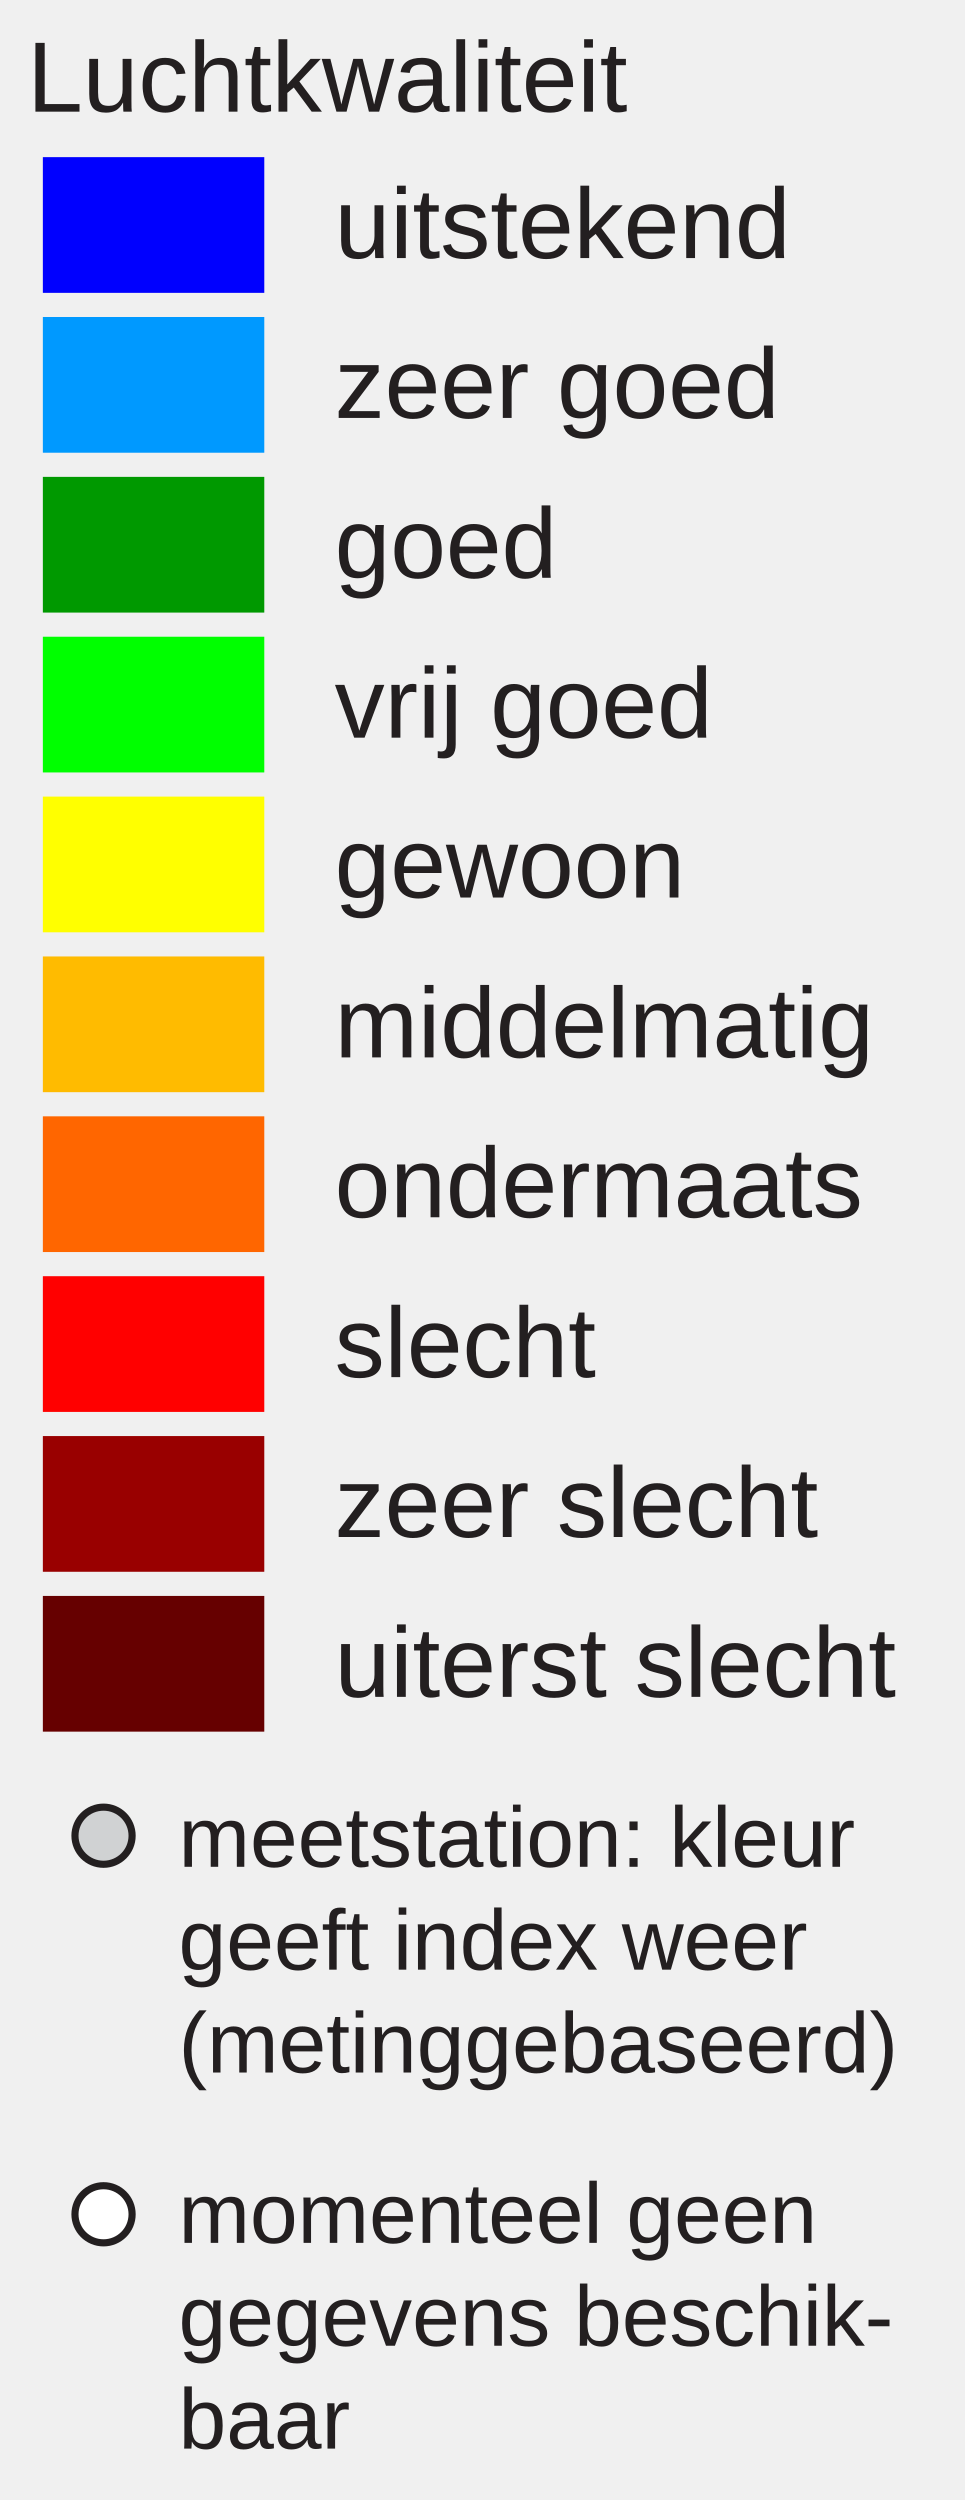
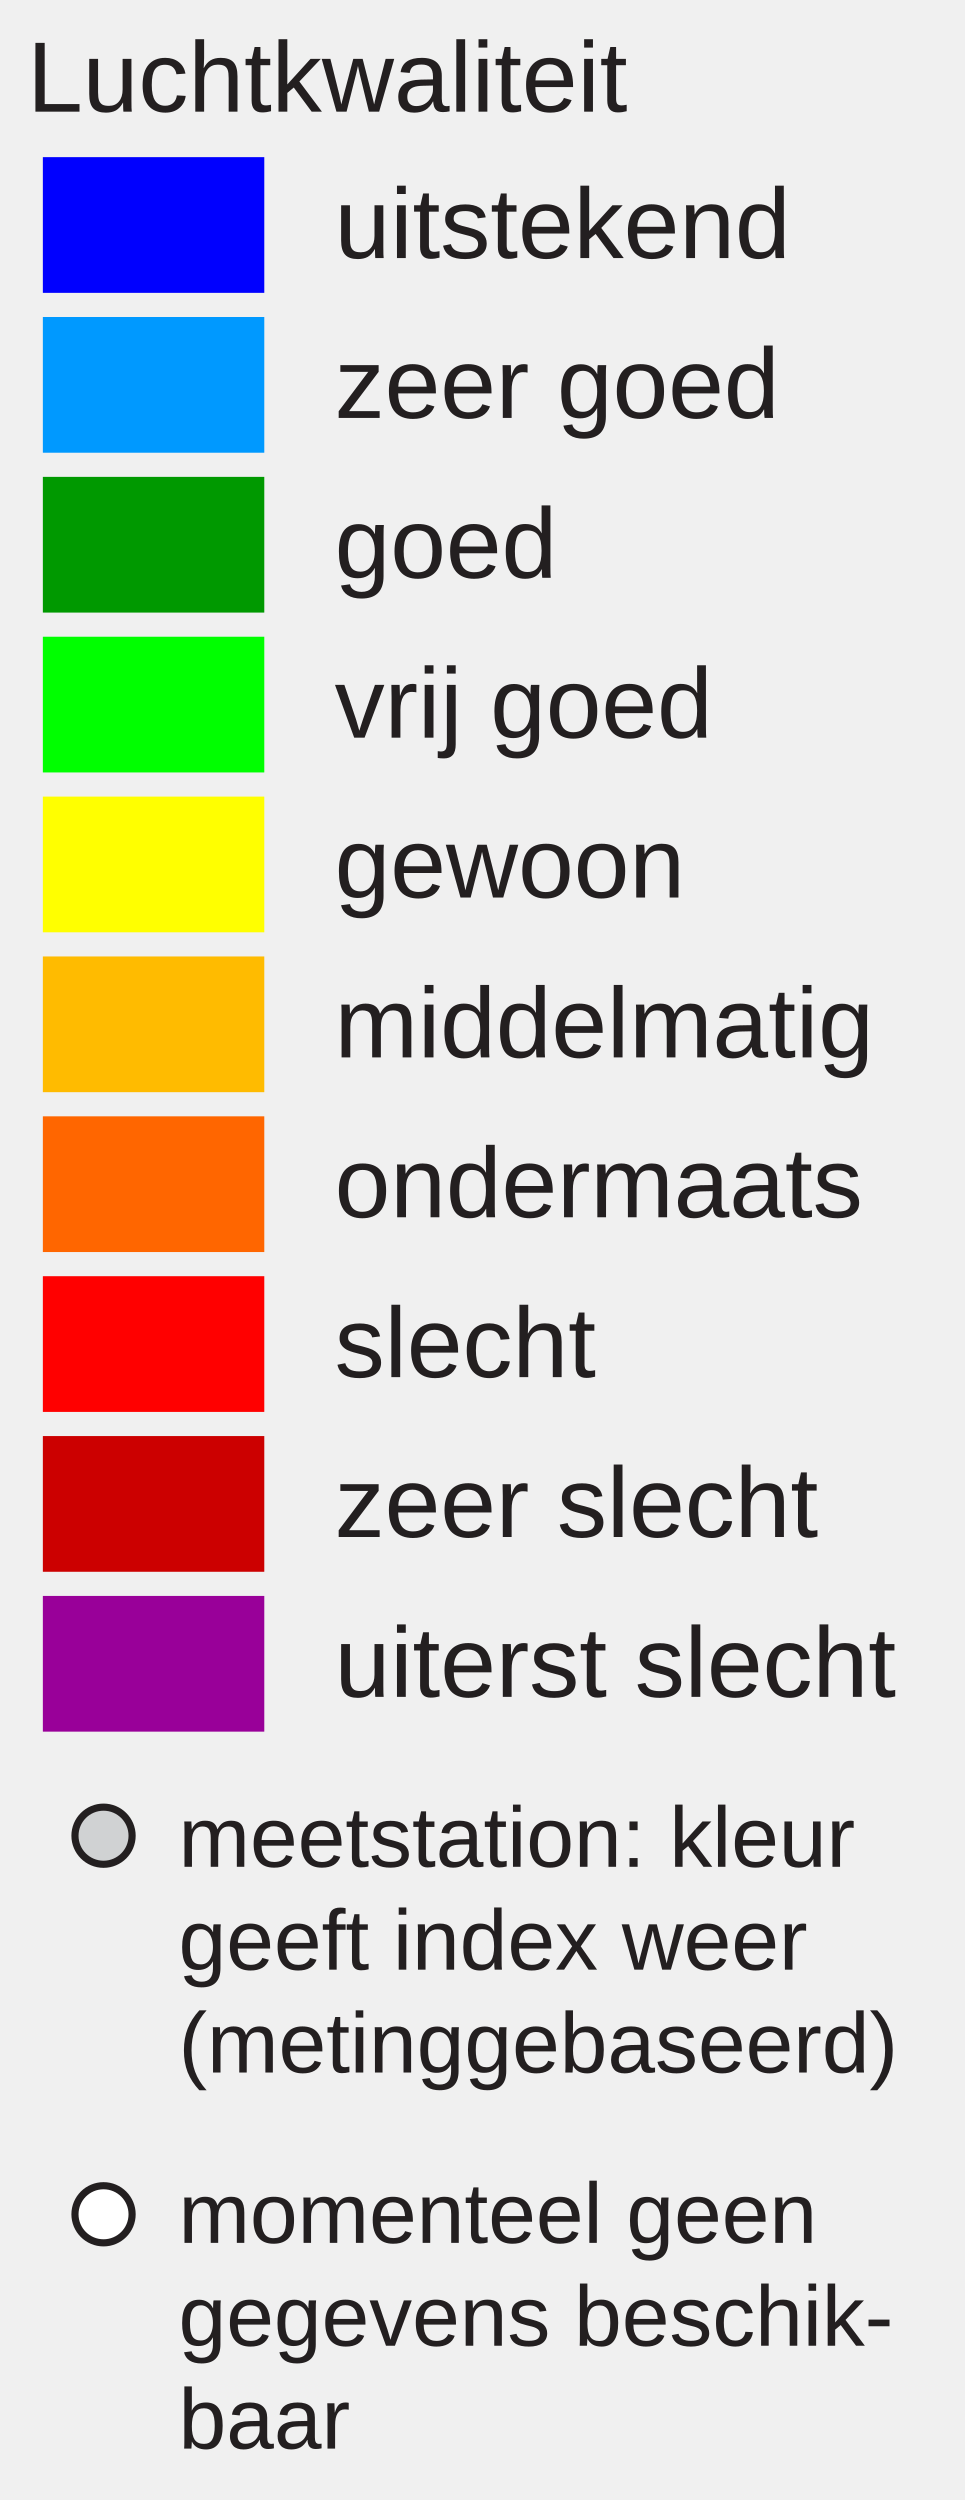
<svg xmlns="http://www.w3.org/2000/svg" version="1.1" id="Layer_1" x="0px" y="0px" width="135px" height="350px" viewBox="0 0 135 350" enable-background="new 0 0 135 350" xml:space="preserve">
  <rect x="6" y="22" fill="#0000FF" width="31" height="19" />
  <rect x="6" y="44.381" fill="#0099FF" width="31" height="19" />
  <rect x="6" y="66.762" fill="#009900" width="31" height="19" />
  <rect x="6" y="89.143" fill="#00FF00" width="31" height="19" />
  <rect x="6" y="111.524" fill="#FFFF00" width="31" height="19" />
  <rect x="6" y="133.905" fill="#FFBB00" width="31" height="19" />
  <rect x="6" y="156.286" fill="#FF6600" width="31" height="19" />
  <rect x="6" y="178.668" fill="#FF0000" width="31" height="19" />
-   <rect x="6" y="201.049" fill="#990000" width="31" height="19" />
-   <rect x="6" y="223.43" fill="#660000" width="31" height="19" />
+   <rect x="6" y="201.049" fill="#CC0000" width="31" height="19" />
+   <rect x="6" y="223.43" fill="#990099" width="31" height="19" />
  <text transform="matrix(1 0 0 1 46.853 36.1304)" fill="#231F20" font-family="Arial" font-size="14">uitstekend</text>
  <text transform="matrix(1 0 0 1 46.853 58.5112)" fill="#231F20" font-family="Arial" font-size="14">zeer goed</text>
  <text transform="matrix(1 0 0 1 46.853 80.8926)" fill="#231F20" font-family="Arial" font-size="14">goed</text>
  <text transform="matrix(1 0 0 1 46.853 103.2734)" fill="#231F20" font-family="Arial" font-size="14">vrij goed</text>
  <text transform="matrix(1 0 0 1 46.853 125.6548)" fill="#231F20" font-family="Arial" font-size="14">gewoon</text>
  <text transform="matrix(1 0 0 1 46.853 148.0352)" fill="#231F20" font-family="Arial" font-size="14">middelmatig</text>
  <text transform="matrix(1 0 0 1 46.853 170.417)" fill="#231F20" font-family="Arial" font-size="14">ondermaats</text>
  <text transform="matrix(1 0 0 1 46.853 192.7988)" fill="#231F20" font-family="Arial" font-size="14">slecht</text>
  <text transform="matrix(1 0 0 1 46.853 215.1797)" fill="#231F20" font-family="Arial" font-size="14">zeer slecht</text>
  <text transform="matrix(1 0 0 1 46.853 237.5605)" fill="#231F20" font-family="Arial" font-size="14">uiterst slecht</text>
  <text font-size="14" font-family="Arial" transform="translate(3.8027 15.631)" fill="#231F20">Luchtkwaliteit</text>
  <circle fill="#D0D2D3" stroke="#231F20" stroke-miterlimit="10" cx="14.495" cy="257" r="4" />
  <circle fill="#FFFFFF" stroke="#231F20" stroke-miterlimit="10" cx="14.495" cy="310" r="4" />
  <text font-size="12" font-family="Arial" transform="translate(25 261.35)" fill="#231F20">meetstation: kleur</text>
  <text font-size="12" font-family="Arial" transform="translate(25 275.75)" fill="#231F20">geeft index weer</text>
  <text font-size="12" font-family="Arial" transform="translate(25 290.15)" fill="#231F20">(metinggebaseerd) </text>
  <text font-size="12" font-family="Arial" transform="translate(25 314)" fill="#231F20">momenteel geen</text>
  <text font-size="12" font-family="Arial" transform="translate(25 328.4)" fill="#231F20">gegevens beschik-</text>
  <text font-size="12" font-family="Arial" transform="translate(25 342.8)" fill="#231F20">baar</text>
</svg>
